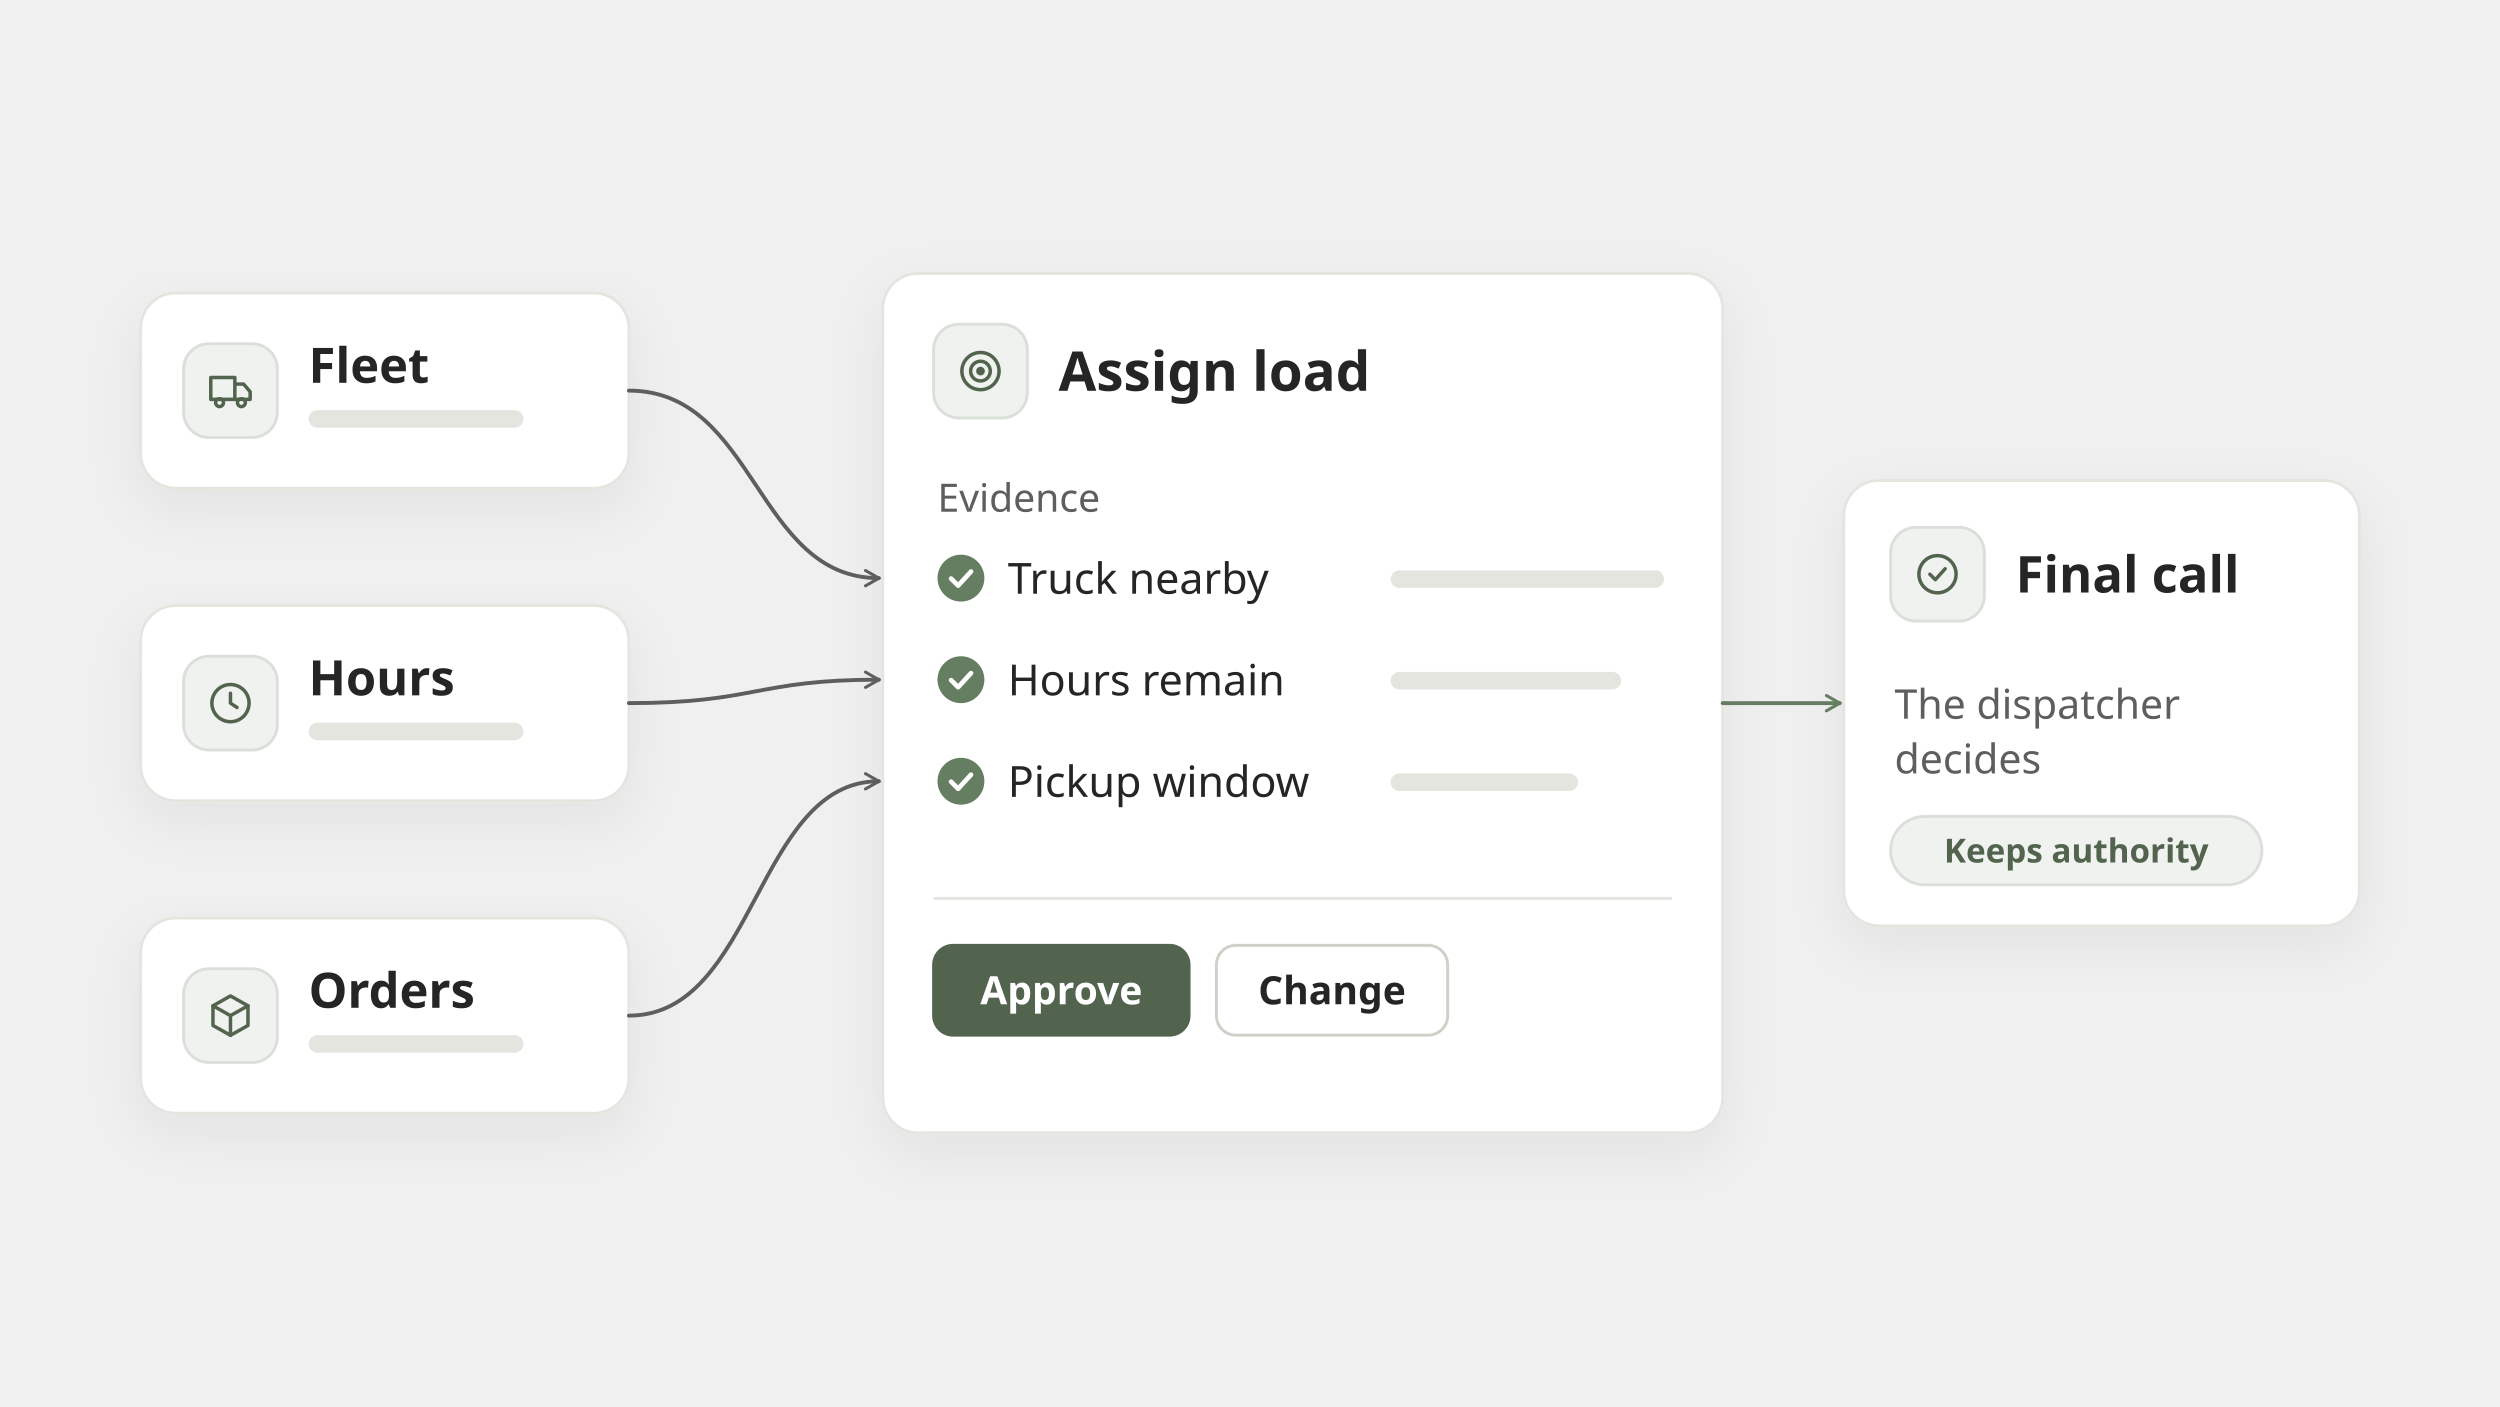
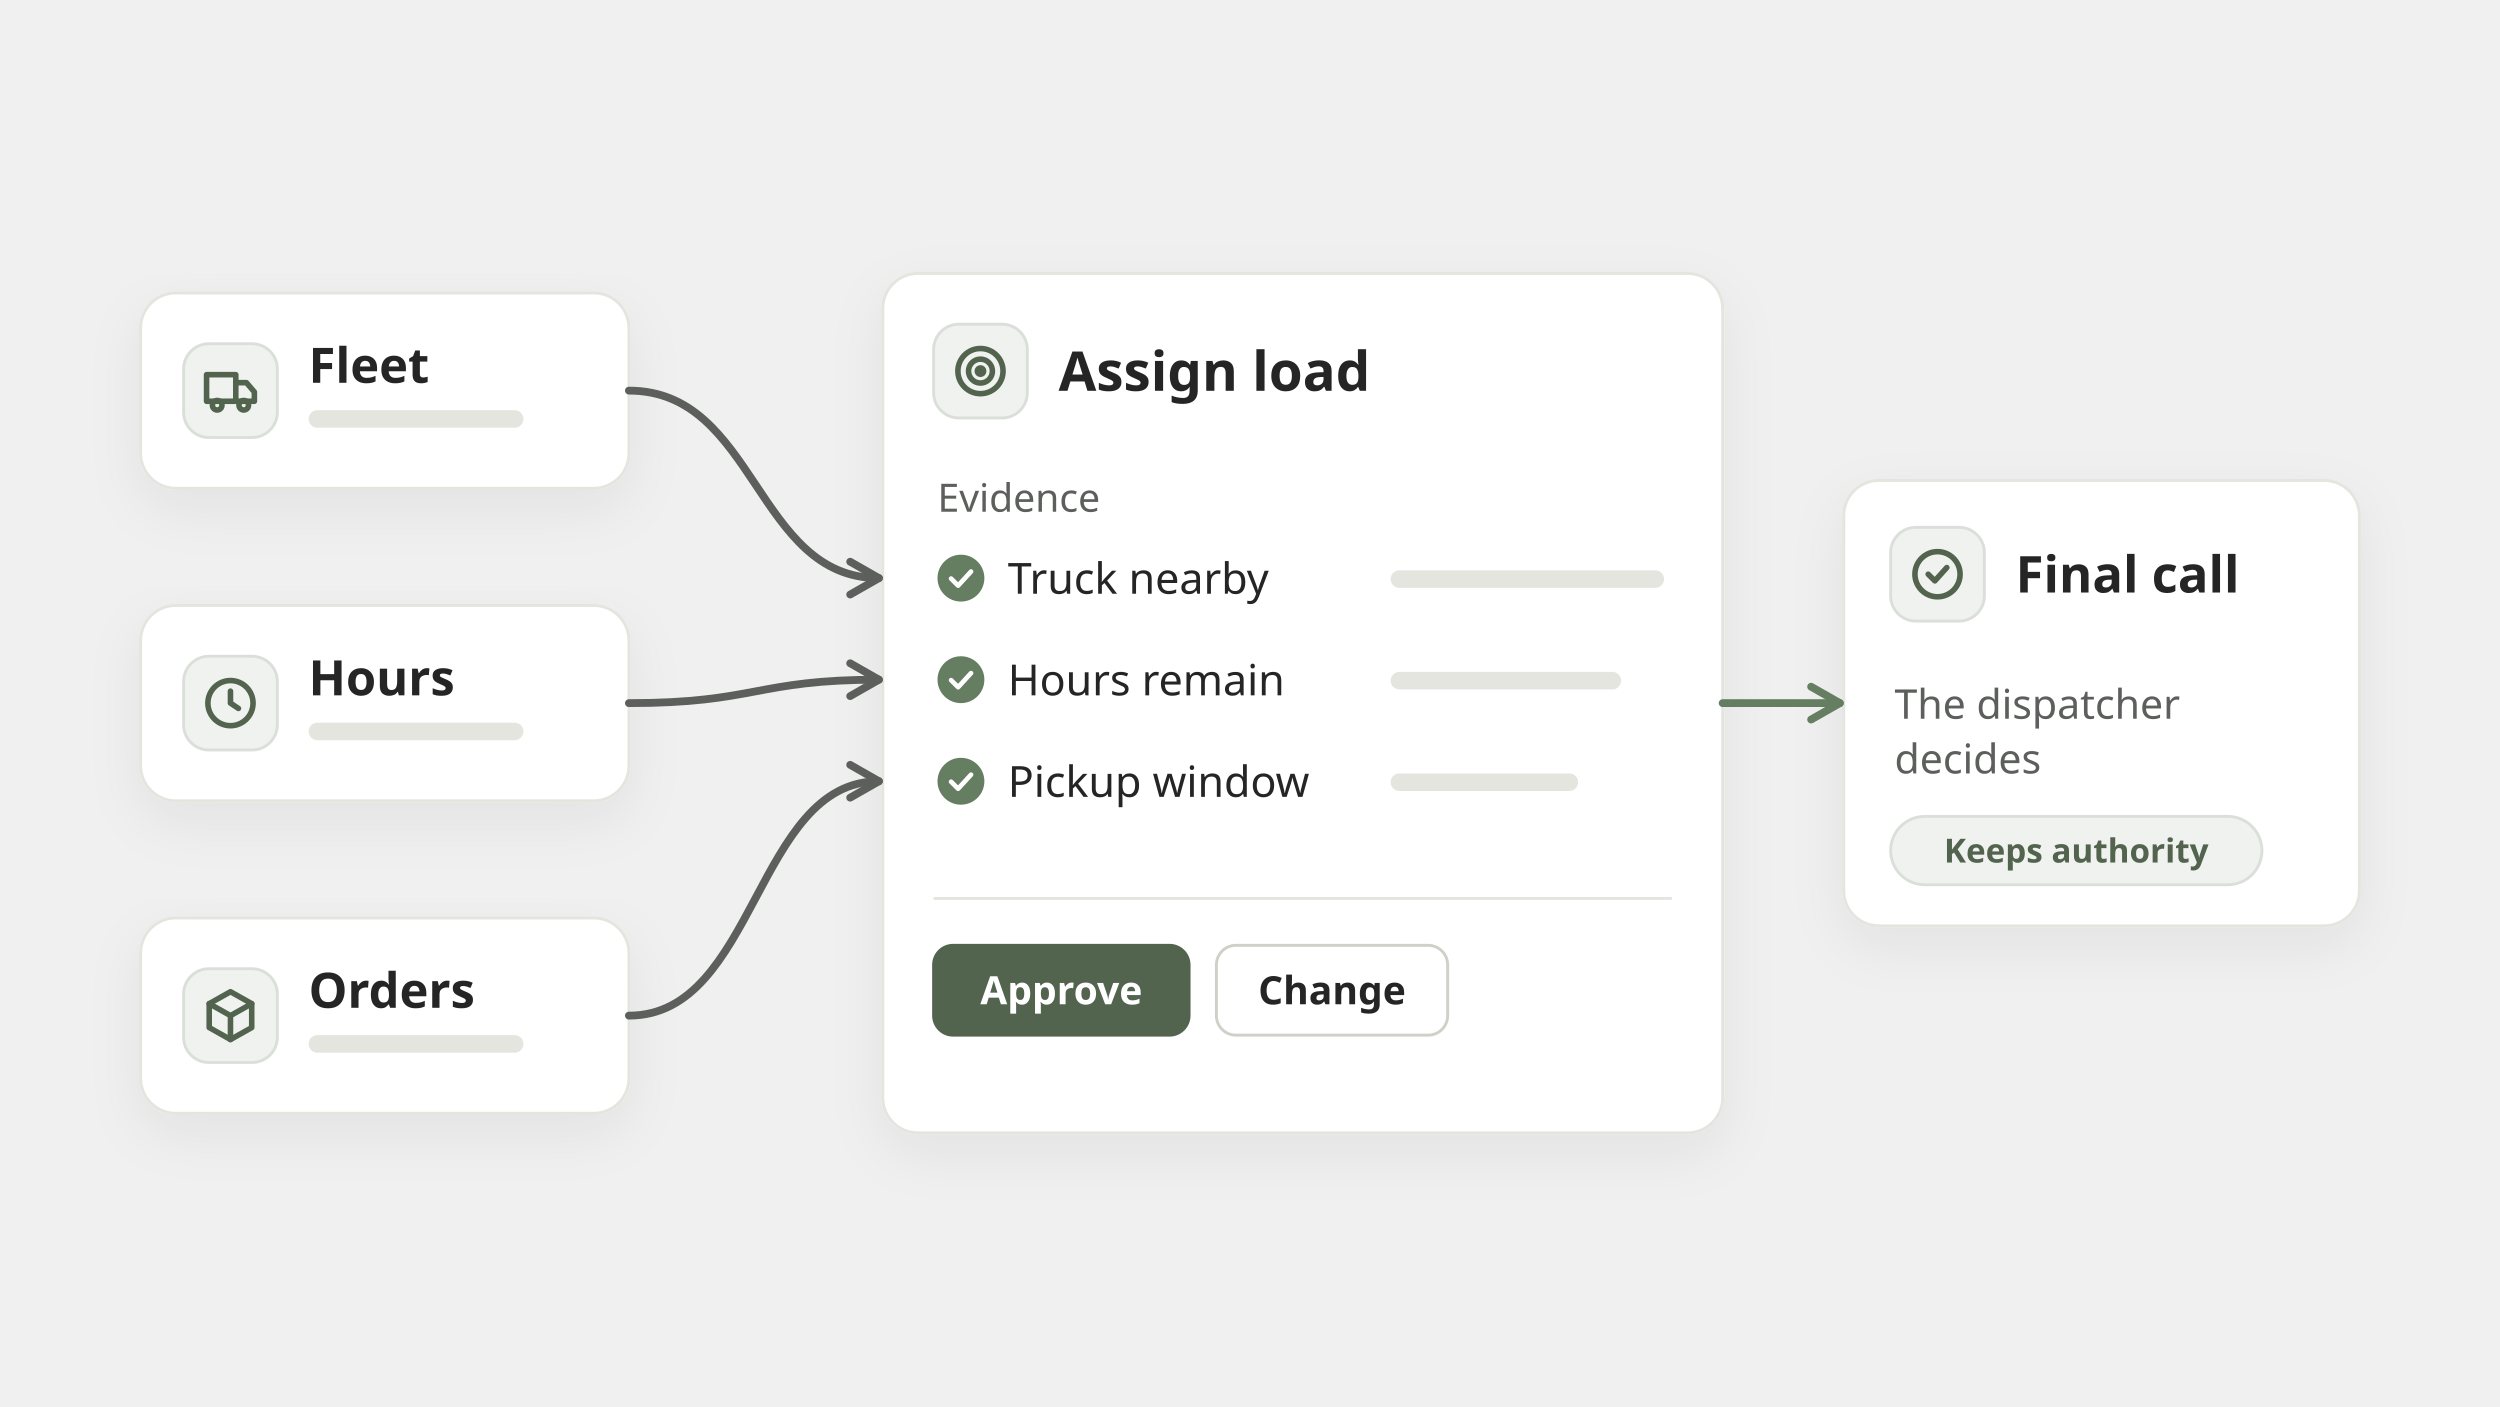
<svg xmlns="http://www.w3.org/2000/svg" viewBox="0 0 1280 720" width="1280" height="720">
  <defs>
    <filter id="sh" x="-20%" y="-20%" width="140%" height="160%">
      <feDropShadow dx="0" dy="1" stdDeviation="1" flood-color="#252525" flood-opacity="0.05" />
      <feDropShadow dx="0" dy="10" stdDeviation="14" flood-color="#252525" flood-opacity="0.06" />
    </filter>
    <marker id="hn" viewBox="0 0 10 10" refX="8" refY="5" markerWidth="7" markerHeight="7" markerUnits="userSpaceOnUse" orient="auto" overflow="visible">
-       <path d="M1 1L8 5 1 9" fill="none" stroke="#5c5f5c" stroke-width="1.6" stroke-linecap="round" stroke-linejoin="round" transform="scale(1.4) translate(-2.3 -1.4)" />
+       <path d="M1 1L8 5 1 9" fill="none" stroke="#5c5f5c" stroke-width="1.9" stroke-linecap="round" stroke-linejoin="round" transform="scale(3) translate(-5.333 -3.333)" />
    </marker>
    <marker id="ha" viewBox="0 0 10 10" refX="8" refY="5" markerWidth="7" markerHeight="7" markerUnits="userSpaceOnUse" orient="auto" overflow="visible">
-       <path d="M1 1L8 5 1 9" fill="none" stroke="#657d60" stroke-width="1.6" stroke-linecap="round" stroke-linejoin="round" transform="scale(1.4) translate(-2.3 -1.4)" />
+       <path d="M1 1L8 5 1 9" fill="none" stroke="#657d60" stroke-width="1.9" stroke-linecap="round" stroke-linejoin="round" transform="scale(3) translate(-5.333 -3.333)" />
    </marker>
  </defs>
  <rect x="72" y="150" width="250" height="100" rx="18" fill="#ffffff" stroke="#e5e5e0" stroke-width="1.5" filter="url(#sh)" />
  <rect x="94" y="176" width="48" height="48" rx="12.96" fill="#f0f2ef" stroke="#dae0d9" stroke-width="1.5" />
-   <g transform="translate(104.56 186.56) scale(1.12)" fill="none" stroke="#52634e" stroke-width="1.6" stroke-linecap="round" stroke-linejoin="round" color="#52634e">
+   <g transform="translate(101.68 183.68) scale(1.36)" fill="none" stroke="#52634e" stroke-width="2.1" stroke-linecap="round" stroke-linejoin="round" color="#52634e">
    <path d="M3 6h11v10H3zM14 9h4l3 3.5V16h-7" />
    <circle cx="7" cy="17.5" r="1.8" />
    <circle cx="17" cy="17.5" r="1.8" />
  </g>
  <text x="158" y="196" font-family="Montserrat, system-ui, sans-serif" font-size="25" font-weight="600" fill="#252525" text-anchor="start">Fleet</text>
  <rect x="158" y="210" width="110" height="9" rx="4.5" fill="#e5e5e0" />
  <rect x="72" y="310" width="250" height="100" rx="18" fill="#ffffff" stroke="#e5e5e0" stroke-width="1.5" filter="url(#sh)" />
  <rect x="94" y="336" width="48" height="48" rx="12.96" fill="#f0f2ef" stroke="#dae0d9" stroke-width="1.5" />
-   <g transform="translate(104.56 346.56) scale(1.12)" fill="none" stroke="#52634e" stroke-width="1.6" stroke-linecap="round" stroke-linejoin="round" color="#52634e">
+   <g transform="translate(101.68 343.68) scale(1.36)" fill="none" stroke="#52634e" stroke-width="2.1" stroke-linecap="round" stroke-linejoin="round" color="#52634e">
    <circle cx="12" cy="12" r="8.5" />
    <path d="M12 7.5V12l3 2" />
  </g>
  <text x="158" y="356" font-family="Montserrat, system-ui, sans-serif" font-size="25" font-weight="600" fill="#252525" text-anchor="start">Hours</text>
  <rect x="158" y="370" width="110" height="9" rx="4.5" fill="#e5e5e0" />
  <rect x="72" y="470" width="250" height="100" rx="18" fill="#ffffff" stroke="#e5e5e0" stroke-width="1.5" filter="url(#sh)" />
  <rect x="94" y="496" width="48" height="48" rx="12.96" fill="#f0f2ef" stroke="#dae0d9" stroke-width="1.5" />
-   <g transform="translate(104.56 506.56) scale(1.12)" fill="none" stroke="#52634e" stroke-width="1.6" stroke-linecap="round" stroke-linejoin="round" color="#52634e">
+   <g transform="translate(101.68 503.68) scale(1.36)" fill="none" stroke="#52634e" stroke-width="2.1" stroke-linecap="round" stroke-linejoin="round" color="#52634e">
    <path d="M12 3l8 4.5v9L12 21l-8-4.5v-9z" />
    <path d="M4 7.5l8 4.5 8-4.5M12 12v9" />
  </g>
  <text x="158" y="516" font-family="Montserrat, system-ui, sans-serif" font-size="25" font-weight="600" fill="#252525" text-anchor="start">Orders</text>
  <rect x="158" y="530" width="110" height="9" rx="4.5" fill="#e5e5e0" />
  <rect x="452" y="140" width="430" height="440" rx="18" fill="#ffffff" stroke="#e5e5e0" stroke-width="1.5" filter="url(#sh)" />
  <rect x="478" y="166" width="48" height="48" rx="12.96" fill="#f0f2ef" stroke="#dae0d9" stroke-width="1.5" />
-   <g transform="translate(488.56 176.56) scale(1.12)" fill="none" stroke="#52634e" stroke-width="1.6" stroke-linecap="round" stroke-linejoin="round" color="#52634e">
+   <g transform="translate(485.68 173.68) scale(1.36)" fill="none" stroke="#52634e" stroke-width="2.1" stroke-linecap="round" stroke-linejoin="round" color="#52634e">
    <circle cx="12" cy="12" r="8.5" />
    <circle cx="12" cy="12" r="4.5" />
    <circle cx="12" cy="12" r="1.2" fill="currentColor" />
  </g>
  <text x="542" y="200.08" font-family="Montserrat, system-ui, sans-serif" font-size="28" font-weight="600" fill="#252525" text-anchor="start">Assign load</text>
  <text x="480" y="262" font-family="Montserrat, system-ui, sans-serif" font-size="20" font-weight="500" fill="#5c5f5c" text-anchor="start">Evidence</text>
  <circle cx="492" cy="296" r="12" fill="#657d60" />
  <path d="M486.96 296.24l3.6 3.6 6.6-7.2" fill="none" stroke="#ffffff" stroke-width="2.4" stroke-linecap="round" stroke-linejoin="round" />
  <text x="516" y="304" font-family="Montserrat, system-ui, sans-serif" font-size="22" font-weight="500" fill="#252525" text-anchor="start">Truck nearby</text>
  <rect x="712" y="292" width="140" height="9" rx="4.5" fill="#e5e5e0" />
  <circle cx="492" cy="348" r="12" fill="#657d60" />
  <path d="M486.96 348.24l3.6 3.6 6.6-7.2" fill="none" stroke="#ffffff" stroke-width="2.4" stroke-linecap="round" stroke-linejoin="round" />
  <text x="516" y="356" font-family="Montserrat, system-ui, sans-serif" font-size="22" font-weight="500" fill="#252525" text-anchor="start">Hours remain</text>
  <rect x="712" y="344" width="118" height="9" rx="4.5" fill="#e5e5e0" />
  <circle cx="492" cy="400" r="12" fill="#657d60" />
  <path d="M486.96 400.24l3.6 3.6 6.6-7.2" fill="none" stroke="#ffffff" stroke-width="2.4" stroke-linecap="round" stroke-linejoin="round" />
  <text x="516" y="408" font-family="Montserrat, system-ui, sans-serif" font-size="22" font-weight="500" fill="#252525" text-anchor="start">Pickup window</text>
  <rect x="712" y="396" width="96" height="9" rx="4.5" fill="#e5e5e0" />
-   <path d="M322 200C387 200 387 296 450 296" fill="none" stroke="#5c5f5c" stroke-width="2" stroke-linecap="round" stroke-linejoin="round" marker-end="url(#hn)" />
-   <path d="M322 360C387 360 387 348 450 348" fill="none" stroke="#5c5f5c" stroke-width="2" stroke-linecap="round" stroke-linejoin="round" marker-end="url(#hn)" />
-   <path d="M322 520C387 520 387 400 450 400" fill="none" stroke="#5c5f5c" stroke-width="2" stroke-linecap="round" stroke-linejoin="round" marker-end="url(#hn)" />
+   <path d="M322 200C387 200 387 296 450 296" fill="none" stroke="#5c5f5c" stroke-width="4" stroke-linecap="round" stroke-linejoin="round" marker-end="url(#hn)" />
+   <path d="M322 360C387 360 387 348 450 348" fill="none" stroke="#5c5f5c" stroke-width="4" stroke-linecap="round" stroke-linejoin="round" marker-end="url(#hn)" />
+   <path d="M322 520C387 520 387 400 450 400" fill="none" stroke="#5c5f5c" stroke-width="4" stroke-linecap="round" stroke-linejoin="round" marker-end="url(#hn)" />
  <path d="M478 460H856" stroke="#e5e5e0" stroke-width="1.5" />
  <rect x="478" y="484" width="130.8" height="46" rx="10" fill="#52634e" stroke="#52634e" stroke-width="1.5" />
  <text x="543.4" y="514.2" font-family="Montserrat, system-ui, sans-serif" font-size="20" font-weight="600" fill="#ffffff" text-anchor="middle">Approve</text>
  <rect x="622.8" y="484" width="118.4" height="46" rx="10" fill="#ffffff" stroke="#d0d0c8" stroke-width="1.5" />
  <text x="682" y="514.2" font-family="Montserrat, system-ui, sans-serif" font-size="20" font-weight="600" fill="#252525" text-anchor="middle">Change</text>
  <rect x="944" y="246" width="264" height="228" rx="18" fill="#ffffff" stroke="#e5e5e0" stroke-width="1.5" filter="url(#sh)" />
  <rect x="968" y="270" width="48" height="48" rx="12.96" fill="#f0f2ef" stroke="#dae0d9" stroke-width="1.5" />
-   <g transform="translate(978.56 280.56) scale(1.12)" fill="none" stroke="#52634e" stroke-width="1.6" stroke-linecap="round" stroke-linejoin="round" color="#52634e">
+   <g transform="translate(975.68 277.68) scale(1.36)" fill="none" stroke="#52634e" stroke-width="2.1" stroke-linecap="round" stroke-linejoin="round" color="#52634e">
    <circle cx="12" cy="12" r="8.5" />
    <path d="M8.5 12l2.5 2.5 4.5-5" />
  </g>
  <text x="1032" y="303.36" font-family="Montserrat, system-ui, sans-serif" font-size="26" font-weight="600" fill="#252525" text-anchor="start">Final call</text>
  <text x="970" y="368" font-family="Montserrat, system-ui, sans-serif" font-size="21" font-weight="500" fill="#5c5f5c" text-anchor="start">The dispatcher</text>
  <text x="970" y="396" font-family="Montserrat, system-ui, sans-serif" font-size="21" font-weight="500" fill="#5c5f5c" text-anchor="start">decides</text>
  <rect x="968" y="418" width="190.1" height="35" rx="17.5" fill="#f0f2ef" stroke="#dae0d9" stroke-width="1.5" />
  <text x="1063.05" y="441.62" font-family="Montserrat, system-ui, sans-serif" font-size="17" font-weight="600" fill="#52634e" text-anchor="middle">Keeps authority</text>
-   <path d="M882 360C913 360 913 360 942 360" fill="none" stroke="#657d60" stroke-width="2" stroke-linecap="round" stroke-linejoin="round" marker-end="url(#ha)" />
+   <path d="M882 360C913 360 913 360 942 360" fill="none" stroke="#657d60" stroke-width="4" stroke-linecap="round" stroke-linejoin="round" marker-end="url(#ha)" />
</svg>
